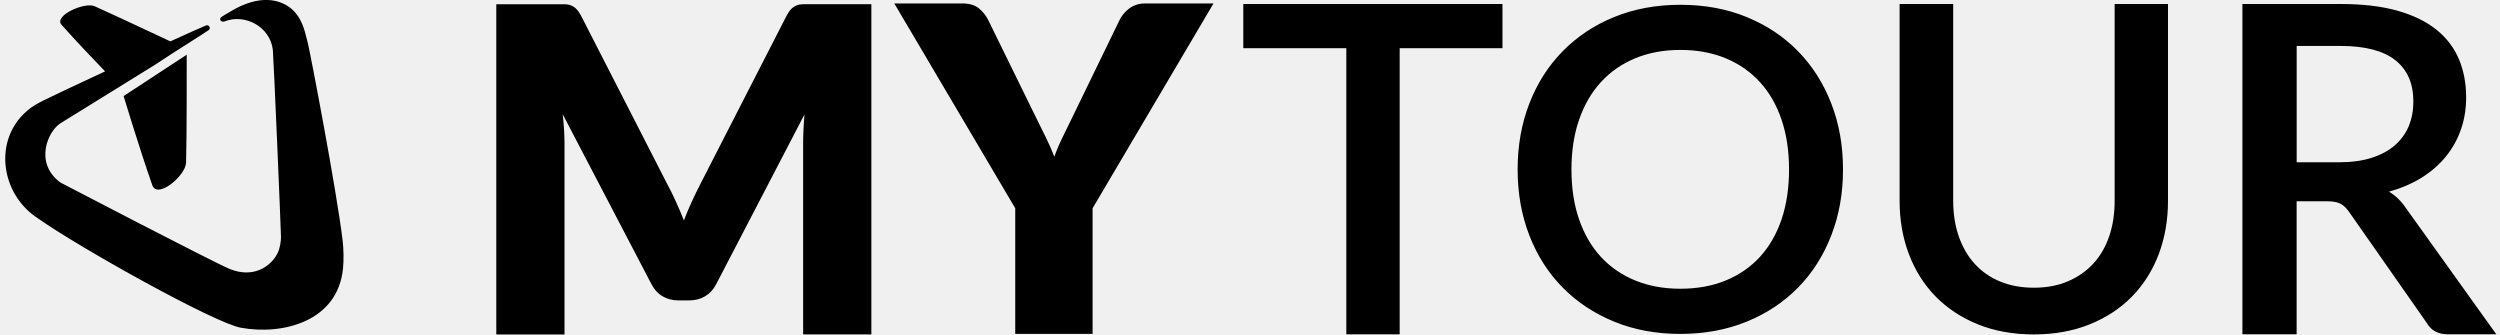
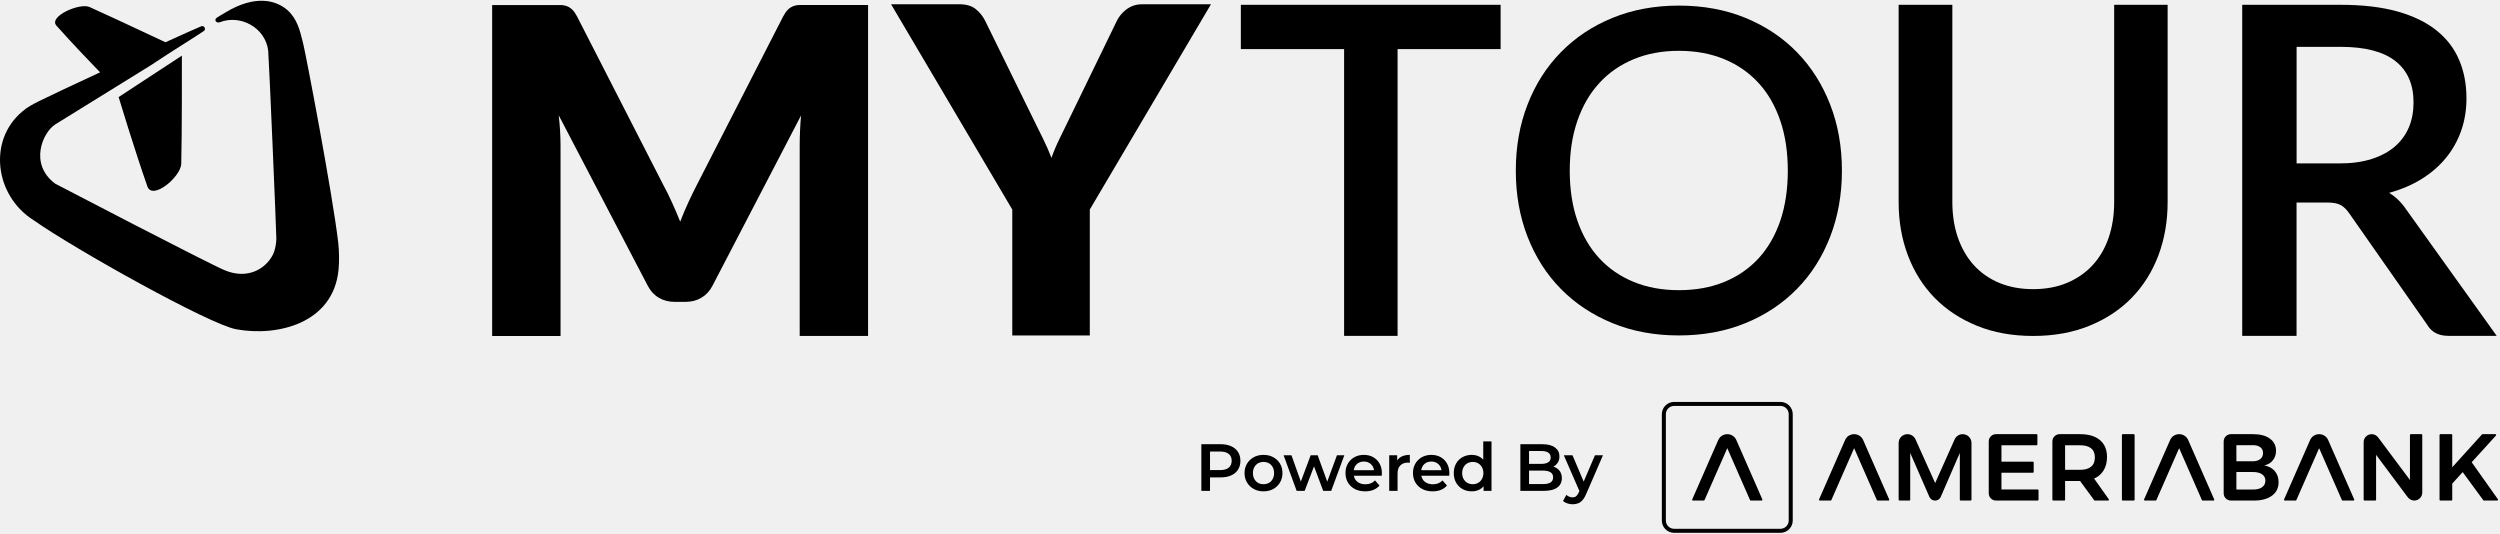
- <svg xmlns="http://www.w3.org/2000/svg" width="299" height="40" viewBox="0 0 299 40" fill="none">
-   <g clip-path="url(#clip0_2106_1583)">
-     <path d="M80.822 24.076C81.164 24.819 81.482 25.581 81.795 26.356C82.104 25.557 82.431 24.786 82.778 24.034C83.124 23.282 83.48 22.553 83.846 21.848L94.085 1.862C94.27 1.518 94.455 1.25 94.645 1.062C94.835 0.874 95.053 0.733 95.291 0.639C95.528 0.55 95.799 0.503 96.098 0.503C96.397 0.503 96.753 0.503 97.152 0.503H104.215V39.995H96.055V17.268C96.055 16.163 96.107 14.974 96.216 13.686L85.65 34.001C85.322 34.636 84.881 35.11 84.321 35.44C83.765 35.769 83.129 35.928 82.417 35.928H81.154C80.442 35.928 79.806 35.769 79.251 35.44C78.691 35.115 78.254 34.64 77.922 34.001L67.298 13.662C67.374 14.292 67.426 14.922 67.464 15.548C67.498 16.173 67.516 16.747 67.516 17.273V40H59.357V0.508H66.42C66.823 0.508 67.175 0.508 67.474 0.508C67.773 0.508 68.048 0.555 68.281 0.644C68.513 0.733 68.732 0.874 68.926 1.067C69.116 1.255 69.306 1.523 69.487 1.866L79.759 21.932C80.134 22.619 80.485 23.333 80.822 24.076ZM130.674 24.908V39.934H121.423V24.908L106.959 0.414H115.119C115.921 0.414 116.562 0.597 117.036 0.968C117.511 1.34 117.896 1.815 118.19 2.393L123.829 13.893C124.285 14.814 124.703 15.665 125.087 16.441C125.472 17.221 125.809 17.988 126.098 18.745C126.374 17.969 126.701 17.193 127.086 16.413C127.47 15.632 127.878 14.795 128.315 13.893L133.902 2.393C134.011 2.158 134.163 1.923 134.353 1.688C134.543 1.453 134.761 1.241 135.013 1.048C135.26 0.86 135.54 0.705 135.863 0.588C136.186 0.47 136.532 0.414 136.917 0.414H145.133L130.674 24.908ZM179.696 5.764H167.401V39.986H161.021V5.764H148.698V0.479H179.696V5.764ZM220.424 20.268C220.424 23.122 219.954 25.755 219.019 28.162C218.084 30.569 216.765 32.647 215.06 34.382C213.356 36.121 211.31 37.485 208.923 38.462C206.535 39.44 203.881 39.934 200.967 39.934C198.066 39.934 195.422 39.445 193.035 38.462C190.647 37.48 188.596 36.121 186.887 34.382C185.174 32.642 183.849 30.569 182.914 28.162C181.974 25.75 181.509 23.122 181.509 20.268C181.509 17.414 181.974 14.781 182.914 12.374C183.849 9.962 185.174 7.884 186.887 6.14C188.596 4.391 190.647 3.023 193.035 2.045C195.422 1.067 198.066 0.573 200.967 0.573C203.886 0.573 206.535 1.062 208.923 2.045C211.31 3.028 213.356 4.391 215.06 6.14C216.765 7.889 218.084 9.967 219.019 12.374C219.959 14.781 220.424 17.414 220.424 20.268ZM213.969 20.268C213.969 18.053 213.67 16.065 213.067 14.297C212.464 12.529 211.6 11.03 210.47 9.802C209.34 8.571 207.978 7.626 206.373 6.963C204.769 6.3 202.97 5.971 200.971 5.971C198.987 5.971 197.198 6.3 195.593 6.963C193.989 7.626 192.622 8.566 191.487 9.802C190.353 11.034 189.479 12.529 188.867 14.297C188.25 16.065 187.946 18.053 187.946 20.268C187.946 22.496 188.25 24.499 188.867 26.262C189.479 28.025 190.353 29.52 191.487 30.743C192.622 31.965 193.989 32.901 195.593 33.554C197.198 34.208 198.987 34.532 200.971 34.532C202.97 34.532 204.774 34.208 206.373 33.554C207.978 32.901 209.34 31.965 210.47 30.743C211.595 29.52 212.459 28.025 213.067 26.262C213.665 24.499 213.969 22.496 213.969 20.268ZM243.248 34.41C244.762 34.41 246.119 34.156 247.316 33.648C248.512 33.14 249.523 32.435 250.354 31.532C251.184 30.63 251.821 29.539 252.257 28.265C252.694 26.991 252.912 25.576 252.912 24.02V0.479H259.292V24.02C259.292 26.314 258.922 28.439 258.186 30.395C257.446 32.346 256.382 34.034 254.996 35.454C253.61 36.873 251.925 37.983 249.941 38.787C247.957 39.591 245.73 39.995 243.243 39.995C240.76 39.995 238.529 39.591 236.55 38.787C234.565 37.983 232.885 36.869 231.494 35.454C230.108 34.034 229.045 32.346 228.304 30.395C227.564 28.439 227.193 26.319 227.193 24.02V0.479H233.602V23.996C233.602 25.548 233.82 26.967 234.257 28.241C234.698 29.516 235.325 30.606 236.146 31.523C236.967 32.44 237.978 33.145 239.175 33.653C240.38 34.156 241.733 34.41 243.248 34.41ZM298.559 39.981H292.767C291.623 39.981 290.788 39.544 290.271 38.665L280.962 25.36C280.649 24.904 280.307 24.574 279.937 24.372C279.571 24.17 279.016 24.071 278.275 24.071H274.677V39.981H268.193V0.479H279.937C282.562 0.479 284.816 0.743 286.71 1.274C288.604 1.805 290.157 2.562 291.377 3.535C292.597 4.513 293.498 5.689 294.078 7.061C294.661 8.43 294.951 9.958 294.951 11.641C294.951 13.009 294.747 14.292 294.329 15.482C293.916 16.671 293.313 17.748 292.525 18.721C291.737 19.69 290.774 20.531 289.63 21.246C288.486 21.96 287.185 22.515 285.723 22.919C286.516 23.394 287.199 24.067 287.774 24.922L298.559 39.981ZM279.78 19.407C281.256 19.407 282.547 19.229 283.658 18.872C284.769 18.514 285.685 18.016 286.426 17.377C287.161 16.732 287.717 15.971 288.087 15.082C288.457 14.198 288.638 13.216 288.638 12.134C288.638 9.976 287.916 8.331 286.478 7.198C285.039 6.065 282.861 5.496 279.941 5.496H274.682V19.407H279.78ZM12.571 8.538C11.294 7.226 9.087 4.903 7.359 2.962C6.39 1.866 10.14 0.216 11.313 0.743C12.827 1.415 16.416 3.093 18.713 4.17C19.421 4.504 20.009 4.777 20.375 4.946C22.511 3.977 24.139 3.244 24.576 3.07C24.956 2.844 25.297 3.39 24.937 3.615C24.315 4.034 23.498 4.551 22.573 5.139C21.377 5.896 19.995 6.775 18.576 7.724C18.576 7.724 10.288 12.839 7.24 14.739C5.726 15.679 4.05 19.497 7.231 21.833C7.231 21.833 25.596 31.406 27.471 32.167C30.263 33.31 32.361 31.923 33.192 30.296C33.5 29.685 33.605 28.792 33.605 28.369C33.614 27.757 32.722 6.808 32.631 5.952C32.299 3.183 29.294 1.608 26.878 2.553C26.441 2.727 26.104 2.271 26.517 2.007C26.707 1.876 27.092 1.65 27.362 1.495C27.438 1.453 27.505 1.415 27.552 1.382C31.065 -0.748 33.571 -0.085 34.934 1.119C36.078 2.144 36.419 3.545 36.728 4.8C36.761 4.936 36.794 5.073 36.828 5.204C37.108 6.314 40.283 22.872 40.986 28.834C41.1 29.793 41.124 31.138 41.024 32.106C40.397 38.491 33.747 40.108 28.81 39.196C25.653 38.636 9.561 29.652 4.615 26.168C0.03 23.263 -0.853 16.681 3.291 13.211C3.87 12.694 4.544 12.351 5.218 12.007C6.224 11.504 9.224 10.085 12.571 8.538ZM14.783 11.49C14.783 11.49 16.644 17.663 18.215 22.153C18.818 23.846 22.198 21.02 22.255 19.459C22.35 16.389 22.331 6.544 22.331 6.544L14.783 11.49Z" fill="black" />
-   </g>
-   <defs>
-     <clipPath id="clip0_2106_1583">
-       <rect width="297.931" height="40" fill="white" transform="translate(0.627686)" />
-     </clipPath>
-   </defs>
+ <svg xmlns="http://www.w3.org/2000/svg" width="1124" height="240" viewBox="0 0 1124 240" fill="none">
+   <path d="M305.815 99.657C304.634 96.734 303.436 93.865 302.148 91.066C300.879 88.267 299.555 85.575 298.142 82.989L259.439 7.387C258.76 6.094 258.044 5.084 257.329 4.376C256.596 3.649 255.773 3.118 254.897 2.782C254.02 2.445 252.983 2.268 251.856 2.268H221.273V151.062H252.017V65.434C252.017 63.45 251.946 61.289 251.82 58.934C251.677 56.578 251.481 54.204 251.194 51.83L291.221 128.459C292.473 130.868 294.118 132.657 296.229 133.88C298.321 135.12 300.718 135.722 303.4 135.722H308.158C310.841 135.722 313.237 135.12 315.33 133.88C317.44 132.64 319.103 130.851 320.337 128.459L360.149 51.919C359.738 56.773 359.541 61.254 359.541 65.417V151.044H390.285V2.25H359.702C358.575 2.25 357.556 2.427 356.662 2.764C355.767 3.118 354.945 3.649 354.229 4.358C353.514 5.067 352.816 6.076 352.119 7.369L313.541 82.67C312.164 85.327 310.823 88.072 309.517 90.907C308.211 93.741 306.977 96.646 305.815 99.657Z" fill="black" />
+   <path d="M489.975 150.814V94.201L544.453 1.914H513.494C512.045 1.914 510.74 2.126 509.524 2.569C508.307 3.012 507.252 3.596 506.322 4.305C505.374 5.031 504.552 5.828 503.836 6.714C503.121 7.6 502.549 8.485 502.137 9.371L481.087 52.698C479.441 56.099 477.903 59.252 476.454 62.193C475.006 65.133 473.772 68.056 472.734 70.979C471.643 68.127 470.374 65.24 468.925 62.299C468.135 60.706 467.308 59.028 466.441 57.269C465.718 55.802 464.966 54.278 464.185 52.698L442.938 9.371C441.829 7.192 440.381 5.403 438.592 4.004C436.804 2.604 434.389 1.914 431.367 1.914H400.623L455.118 94.201V150.814H489.975Z" fill="black" />
+   <path d="M628.351 22.072H674.673V2.162H557.884V22.072H604.313V151.009H628.351V22.072Z" fill="black" />
+   <path fill-rule="evenodd" clip-rule="evenodd" d="M822.831 106.459C826.354 97.39 828.125 87.47 828.125 76.718C828.125 65.966 826.372 56.046 822.831 46.977C819.307 37.907 814.336 30.078 807.915 23.489C801.494 16.899 793.786 11.762 784.79 8.06C775.794 4.358 765.814 2.516 754.815 2.516C743.887 2.516 733.925 4.376 724.929 8.06C715.933 11.745 708.207 16.899 701.768 23.489C695.312 30.06 690.322 37.89 686.798 46.977C683.257 56.046 681.505 65.966 681.505 76.718C681.505 87.47 683.257 97.372 686.798 106.459C690.322 115.528 695.312 123.34 701.768 129.894C708.207 136.448 715.933 141.567 724.929 145.27C733.925 148.972 743.887 150.814 754.815 150.814C765.796 150.814 775.794 148.954 784.79 145.27C793.786 141.585 801.494 136.448 807.915 129.894C814.336 123.358 819.307 115.528 822.831 106.459ZM800.403 54.222C802.675 60.882 803.801 68.375 803.801 76.718C803.801 85.114 802.657 92.66 800.403 99.303C798.114 105.945 794.859 111.578 790.62 116.184C786.364 120.789 781.231 124.314 775.185 126.777C769.158 129.239 762.362 130.461 754.833 130.461C747.357 130.461 740.614 129.239 734.569 126.777C728.524 124.314 723.373 120.789 719.099 116.184C714.824 111.578 711.533 105.945 709.226 99.303C706.901 92.66 705.756 85.114 705.756 76.718C705.756 68.375 706.901 60.882 709.226 54.222C711.533 47.561 714.824 41.928 719.099 37.288C723.373 32.629 728.524 29.086 734.569 26.589C740.614 24.091 747.357 22.851 754.833 22.851C762.362 22.851 769.14 24.091 775.185 26.589C781.231 29.086 786.364 32.647 790.62 37.288C794.877 41.911 798.132 47.561 800.403 54.222Z" fill="black" />
+   <path d="M929.443 127.131C924.936 129.044 919.82 130 914.115 130C908.41 130 903.313 129.044 898.77 127.149C894.263 125.235 890.454 122.578 887.359 119.124C884.265 115.67 881.905 111.561 880.241 106.76C878.596 101.96 877.773 96.61 877.773 90.765V2.162H853.629V90.853C853.629 99.515 855.024 107.504 857.814 114.873C860.604 122.224 864.61 128.583 869.832 133.933C875.073 139.265 881.404 143.463 888.88 146.492C896.338 149.521 904.744 151.044 914.097 151.044C923.469 151.044 931.857 149.521 939.333 146.492C946.809 143.463 953.158 139.282 958.38 133.933C963.603 128.583 967.609 122.224 970.399 114.873C973.171 107.504 974.566 99.498 974.566 90.853V2.162H950.529V90.853C950.529 96.717 949.706 102.048 948.061 106.849C946.415 111.649 944.019 115.759 940.889 119.16C937.759 122.561 933.95 125.218 929.443 127.131Z" fill="black" />
+   <path fill-rule="evenodd" clip-rule="evenodd" d="M1100.69 150.991H1122.51L1081.88 94.254C1079.71 91.031 1077.14 88.498 1074.15 86.709C1079.66 85.185 1084.56 83.095 1088.87 80.402C1093.18 77.71 1096.81 74.539 1099.78 70.89C1102.75 67.224 1105.02 63.167 1106.57 58.686C1108.15 54.204 1108.92 49.368 1108.92 44.214C1108.92 37.872 1107.83 32.115 1105.63 26.961C1103.44 21.788 1100.05 17.36 1095.45 13.675C1090.85 10.009 1085.01 7.157 1077.87 5.155C1070.73 3.154 1062.24 2.162 1052.35 2.162H1008.1V150.991H1032.53V91.048H1046.09C1048.88 91.048 1050.97 91.42 1052.35 92.182C1053.74 92.944 1055.03 94.184 1056.21 95.902L1091.28 146.031C1093.23 149.344 1096.38 150.991 1100.69 150.991ZM1066.37 71.457C1062.18 72.803 1057.32 73.476 1051.76 73.476H1032.55V21.062H1052.37C1063.36 21.062 1071.57 23.205 1076.99 27.474C1082.41 31.743 1085.13 37.943 1085.13 46.074C1085.13 50.148 1084.45 53.85 1083.06 57.18C1081.66 60.528 1079.57 63.397 1076.8 65.824C1074.01 68.233 1070.55 70.111 1066.37 71.457Z" fill="black" />
+   <path d="M25.362 11.514C31.872 18.83 40.189 27.581 45 32.523C32.391 38.35 21.088 43.7 17.296 45.595C14.756 46.888 12.217 48.181 10.035 50.13C-5.579 63.203 -2.252 88.001 15.025 98.948C33.661 112.074 94.29 145.925 106.184 148.033C124.784 151.469 149.841 145.376 152.202 121.321C152.577 117.672 152.488 112.606 152.059 108.992C149.412 86.531 137.447 24.144 136.391 19.964C136.266 19.468 136.141 18.954 136.016 18.44L136.006 18.399C134.846 13.68 133.553 8.421 129.255 4.571C124.122 0.036 114.679 -2.462 101.444 5.563C101.266 5.687 101.015 5.828 100.729 5.988C99.71 6.572 98.261 7.422 97.546 7.918C95.99 8.91 97.259 10.629 98.905 9.973C108.008 6.413 119.329 12.347 120.581 22.78C120.921 26.004 124.283 104.936 124.248 107.238C124.248 108.833 123.854 112.198 122.692 114.501C119.562 120.63 111.657 125.855 101.14 121.551C94.076 118.681 24.879 82.617 24.879 82.617C12.896 73.813 19.21 59.429 24.915 55.887C36.397 48.73 67.624 29.458 67.624 29.458C72.972 25.88 78.176 22.568 82.683 19.716L83.168 19.408C86.456 17.321 89.356 15.479 91.59 13.976C92.949 13.126 91.661 11.072 90.231 11.922C88.585 12.577 82.451 15.34 74.403 18.989C73.025 18.352 70.808 17.324 68.143 16.067C59.486 12.01 45.965 5.687 40.26 3.154C35.843 1.17 21.714 7.387 25.362 11.514Z" fill="black" />
+   <path d="M66.265 83.821C60.345 66.905 53.334 43.647 53.334 43.647L81.771 25.012C81.771 25.012 81.843 62.104 81.485 73.671C81.27 79.552 68.536 90.198 66.265 83.821Z" fill="black" />
+   <path d="M776.588 201.5L766.358 224.827H766.357C766.299 224.959 766.168 225.044 766.024 225.044H761.151C760.891 225.044 760.715 224.776 760.82 224.536L772.518 197.864C774.073 194.318 779.103 194.318 780.658 197.864L792.356 224.536C792.462 224.776 792.285 225.044 792.025 225.044H787.151C787.007 225.044 786.876 224.959 786.818 224.827L776.588 201.5Z" fill="black" />
+   <path fill-rule="evenodd" clip-rule="evenodd" d="M752.676 239.552H800.502C803.542 239.552 806.015 237.079 806.015 234.038V186.212C806.015 183.171 803.543 180.698 800.502 180.698H752.676C749.636 180.698 747.163 183.171 747.163 186.212V234.038C747.163 237.079 749.635 239.552 752.676 239.552ZM748.974 186.212C748.974 184.17 750.634 182.51 752.676 182.51H800.502C802.544 182.51 804.205 184.17 804.205 186.212V234.038C804.205 236.079 802.542 237.739 800.502 237.739H752.676C750.634 237.739 748.974 236.079 748.974 234.038V186.212Z" fill="black" />
+   <path d="M1088.69 195.2H1083.87C1083.67 195.2 1083.51 195.362 1083.51 195.562V215.795L1069.2 196.647C1068.52 195.736 1067.45 195.199 1066.31 195.199C1064.32 195.199 1062.7 196.814 1062.7 198.806V224.686C1062.7 224.886 1062.86 225.049 1063.06 225.049H1067.92C1068.12 225.049 1068.29 224.886 1068.29 224.686V204.495L1082.49 223.512C1083.19 224.45 1084.28 225.05 1085.45 225.049C1087.44 225.046 1089.05 223.433 1089.05 221.441V195.562C1089.05 195.361 1088.89 195.2 1088.69 195.2Z" fill="black" />
+   <path fill-rule="evenodd" clip-rule="evenodd" d="M1018.1 209.272C1019.72 208.874 1020.99 208.085 1021.91 206.905C1022.84 205.726 1023.3 204.312 1023.3 202.663C1023.3 200.361 1022.38 198.541 1020.55 197.205C1018.72 195.869 1016.21 195.201 1013.02 195.201H1003.02C1001.22 195.201 999.762 196.658 999.762 198.455V221.796C999.762 223.593 1001.22 225.05 1003.02 225.05H1013.41C1016.82 225.05 1019.51 224.318 1021.49 222.855C1023.46 221.391 1024.45 219.379 1024.45 216.82C1024.45 214.831 1023.89 213.168 1022.77 211.832C1021.64 210.496 1020.09 209.643 1018.1 209.273V209.272ZM1005.48 200.147H1012.72C1014.2 200.118 1015.36 200.417 1016.2 201.042C1017.04 201.667 1017.46 202.549 1017.46 203.686C1017.46 204.852 1017.04 205.761 1016.2 206.415C1015.36 207.069 1014.2 207.395 1012.72 207.395H1005.48V200.147ZM1016.99 219.08C1015.97 219.791 1014.54 220.132 1012.72 220.103H1005.48V212.214H1012.72C1014.54 212.186 1015.96 212.52 1016.99 213.217C1018.01 213.914 1018.52 214.872 1018.52 216.095C1018.52 217.374 1018.01 218.369 1016.99 219.08Z" fill="black" />
+   <path d="M1111.27 207.821L1123.06 224.477H1123.06C1123.23 224.719 1123.06 225.05 1122.77 225.05H1116.79C1116.67 225.05 1116.56 224.994 1116.49 224.902L1107.22 212.257L1102.53 217.417V224.688C1102.53 224.888 1102.37 225.05 1102.17 225.05H1097.18C1096.98 225.05 1096.82 224.889 1096.82 224.688V195.564C1096.82 195.363 1096.98 195.201 1097.18 195.201H1102.17C1102.37 195.201 1102.53 195.363 1102.53 195.564V210.082L1115.9 195.32C1115.97 195.243 1116.06 195.2 1116.17 195.2H1121.92C1122.24 195.2 1122.4 195.573 1122.19 195.806L1111.27 207.821Z" fill="black" />
+   <path d="M882.422 195.2C880.86 195.2 879.445 196.118 878.809 197.545L870.048 217.181L861.205 197.533C860.566 196.113 859.154 195.2 857.597 195.2H857.589C855.403 195.2 853.632 196.971 853.632 199.156V224.686C853.632 224.886 853.794 225.049 853.994 225.049H858.471C858.671 225.049 858.833 224.886 858.833 224.686V203.642L867.414 223.312C867.769 224.124 868.465 224.758 869.327 224.967C870.693 225.299 872.037 224.591 872.569 223.365L881.134 203.642V224.686C881.134 224.886 881.297 225.049 881.496 225.049H886.016C886.216 225.049 886.378 224.886 886.378 224.686V199.156C886.378 196.971 884.607 195.2 882.422 195.2Z" fill="black" />
+   <path d="M899.853 220.06H916.164C916.364 220.06 916.527 220.223 916.527 220.424V224.687C916.527 224.888 916.364 225.05 916.164 225.05H897.394C895.597 225.05 894.14 223.593 894.14 221.796V198.455C894.14 196.658 895.597 195.201 897.394 195.201H915.652C915.852 195.201 916.014 195.362 916.014 195.563V199.827C916.014 200.028 915.853 200.19 915.652 200.19H899.853V207.567H913.989C914.189 207.567 914.351 207.729 914.351 207.929V212.194C914.351 212.393 914.19 212.556 913.989 212.556H899.853V220.06Z" fill="black" />
+   <path d="M959.359 195.2H954.369C954.168 195.2 954.007 195.362 954.007 195.562V224.686C954.007 224.886 954.168 225.049 954.369 225.049H959.359C959.559 225.049 959.721 224.886 959.721 224.686V195.562C959.721 195.361 959.558 195.2 959.359 195.2Z" fill="black" />
+   <path fill-rule="evenodd" clip-rule="evenodd" d="M942.961 214.392C942.516 214.686 942.022 214.935 941.507 215.146L948.114 224.477C948.284 224.719 948.113 225.05 947.819 225.05H941.838C941.722 225.05 941.614 224.994 941.545 224.902L935.212 216.265H928.468V224.687C928.468 224.888 928.305 225.049 928.104 225.049H923.115C922.915 225.049 922.753 224.888 922.753 224.687V198.454C922.753 196.657 924.21 195.2 926.007 195.2H935.203C939.07 195.2 942.054 196.095 944.158 197.886C946.261 199.678 947.314 202.208 947.314 205.477C947.314 207.808 946.809 209.799 945.8 211.447C945.081 212.62 944.11 213.635 942.961 214.392ZM935.202 211.233C937.363 211.233 939.012 210.763 940.149 209.825C941.286 208.888 941.855 207.496 941.855 205.648C941.855 203.829 941.286 202.464 940.149 201.554C939.011 200.644 937.363 200.189 935.202 200.189H928.466V211.233H935.202Z" fill="black" />
+   <path d="M823.381 224.827L833.612 201.5L843.842 224.827C843.9 224.959 844.031 225.044 844.174 225.044H849.048C849.309 225.044 849.485 224.776 849.379 224.536L837.681 197.864C836.126 194.318 831.096 194.318 829.541 197.864L817.844 224.536C817.738 224.776 817.914 225.044 818.176 225.044H823.048C823.192 225.044 823.323 224.959 823.381 224.827Z" fill="black" />
+   <path d="M979.742 201.5L969.512 224.827C969.453 224.959 969.323 225.044 969.179 225.044H964.307C964.045 225.044 963.869 224.776 963.975 224.536L975.672 197.864C977.227 194.318 982.257 194.318 983.812 197.864L995.51 224.536C995.616 224.776 995.44 225.044 995.179 225.044H990.305C990.161 225.044 990.03 224.959 989.972 224.827L979.742 201.5Z" fill="black" />
+   <path d="M1032.45 224.827L1042.68 201.5L1052.91 224.827C1052.97 224.959 1053.1 225.044 1053.24 225.044H1058.12C1058.38 225.044 1058.56 224.776 1058.45 224.536L1046.75 197.864C1045.2 194.318 1040.17 194.318 1038.61 197.864L1026.92 224.536C1026.81 224.776 1026.98 225.044 1027.25 225.044H1032.12C1032.26 225.044 1032.39 224.959 1032.45 224.827Z" fill="black" />
+   <path fill-rule="evenodd" clip-rule="evenodd" d="M540.124 199.715V220.698H544.021V214.643H548.757C550.615 214.643 552.204 214.343 553.523 213.744C554.862 213.144 555.891 212.285 556.61 211.166C557.329 210.047 557.689 208.718 557.689 207.179C557.689 205.64 557.329 204.312 556.61 203.192C555.891 202.073 554.862 201.214 553.523 200.615C552.204 200.015 550.615 199.715 548.757 199.715H540.124ZM544.021 211.346H548.577C550.295 211.346 551.584 210.986 552.444 210.266C553.323 209.527 553.762 208.498 553.762 207.179C553.762 205.84 553.323 204.811 552.444 204.092C551.584 203.372 550.295 203.013 548.577 203.013H544.021V211.346Z" fill="black" />
+   <path fill-rule="evenodd" clip-rule="evenodd" d="M563.68 219.858C564.959 220.558 566.418 220.907 568.056 220.907C569.715 220.907 571.184 220.558 572.463 219.858C573.761 219.139 574.771 218.16 575.49 216.921C576.229 215.682 576.599 214.273 576.599 212.694C576.599 211.076 576.229 209.657 575.49 208.438C574.771 207.219 573.761 206.26 572.463 205.56C571.184 204.861 569.715 204.511 568.056 204.511C566.418 204.511 564.959 204.861 563.68 205.56C562.401 206.26 561.392 207.229 560.653 208.468C559.913 209.687 559.544 211.096 559.544 212.694C559.544 214.273 559.913 215.682 560.653 216.921C561.392 218.16 562.401 219.139 563.68 219.858ZM570.514 217.101C569.795 217.5 568.976 217.7 568.056 217.7C567.157 217.7 566.348 217.5 565.628 217.101C564.929 216.701 564.369 216.122 563.95 215.362C563.53 214.603 563.32 213.714 563.32 212.694C563.32 211.655 563.53 210.766 563.95 210.027C564.369 209.267 564.929 208.688 565.628 208.288C566.348 207.888 567.167 207.689 568.086 207.689C568.986 207.689 569.795 207.888 570.514 208.288C571.234 208.688 571.793 209.267 572.193 210.027C572.612 210.766 572.822 211.655 572.822 212.694C572.822 213.714 572.612 214.603 572.193 215.362C571.793 216.122 571.234 216.701 570.514 217.101Z" fill="black" />
+   <path d="M577.105 204.691L582.98 220.698H586.577L590.783 209.666L594.91 220.698H598.507L604.412 204.691H601.085L596.728 216.552L592.422 204.691H589.275L584.858 216.511L580.642 204.691H577.105Z" fill="black" />
+   <path fill-rule="evenodd" clip-rule="evenodd" d="M609.097 219.858C610.436 220.558 611.994 220.907 613.773 220.907C615.172 220.907 616.411 220.688 617.49 220.248C618.589 219.788 619.498 219.139 620.217 218.3L618.209 215.992C617.65 216.591 617.01 217.031 616.291 217.311C615.571 217.59 614.762 217.73 613.863 217.73C612.824 217.73 611.905 217.53 611.105 217.131C610.306 216.731 609.686 216.161 609.247 215.422C608.97 214.956 608.78 214.447 608.678 213.893H621.237C621.257 213.714 621.267 213.524 621.267 213.324C621.287 213.124 621.297 212.944 621.297 212.784C621.297 211.106 620.947 209.647 620.247 208.408C619.548 207.169 618.589 206.21 617.37 205.53C616.151 204.851 614.762 204.511 613.203 204.511C611.605 204.511 610.176 204.861 608.917 205.56C607.678 206.26 606.699 207.229 605.98 208.468C605.28 209.687 604.93 211.096 604.93 212.694C604.93 214.273 605.29 215.682 606.01 216.921C606.749 218.16 607.778 219.139 609.097 219.858ZM608.644 211.406H617.753C617.68 210.801 617.503 210.251 617.22 209.757C616.82 209.058 616.271 208.508 615.571 208.108C614.892 207.709 614.103 207.509 613.203 207.509C612.284 207.509 611.475 207.709 610.776 208.108C610.096 208.508 609.557 209.067 609.157 209.787C608.897 210.266 608.726 210.805 608.644 211.406Z" fill="black" />
+   <path d="M624.596 204.691V220.698H628.343V212.934C628.343 211.296 628.762 210.067 629.602 209.247C630.441 208.408 631.57 207.988 632.989 207.988C633.129 207.988 633.269 207.998 633.408 208.018C633.548 208.018 633.698 208.038 633.858 208.078V204.511C632.319 204.511 631.03 204.791 629.991 205.351C629.232 205.767 628.623 206.328 628.163 207.034V204.691H624.596Z" fill="black" />
+   <path fill-rule="evenodd" clip-rule="evenodd" d="M639.438 219.858C640.777 220.558 642.336 220.907 644.114 220.907C645.513 220.907 646.752 220.688 647.831 220.248C648.93 219.788 649.839 219.139 650.559 218.3L648.55 215.992C647.991 216.591 647.351 217.031 646.632 217.311C645.912 217.59 645.103 217.73 644.204 217.73C643.165 217.73 642.246 217.53 641.446 217.131C640.647 216.731 640.027 216.161 639.588 215.422C639.311 214.956 639.121 214.447 639.019 213.893H651.578C651.585 213.829 651.591 213.764 651.595 213.698C651.604 213.577 651.608 213.453 651.608 213.324C651.628 213.124 651.638 212.944 651.638 212.784C651.638 211.106 651.288 209.647 650.589 208.408C649.889 207.169 648.93 206.21 647.711 205.53C646.492 204.851 645.103 204.511 643.544 204.511C641.946 204.511 640.517 204.861 639.258 205.56C638.019 206.26 637.04 207.229 636.321 208.468C635.621 209.687 635.272 211.096 635.272 212.694C635.272 214.273 635.631 215.682 636.351 216.921C637.09 218.16 638.119 219.139 639.438 219.858ZM638.985 211.406H648.094C648.021 210.801 647.844 210.251 647.561 209.757C647.161 209.058 646.612 208.508 645.912 208.108C645.233 207.709 644.444 207.509 643.544 207.509C642.625 207.509 641.816 207.709 641.117 208.108C640.437 208.508 639.898 209.067 639.498 209.787C639.238 210.266 639.067 210.805 638.985 211.406Z" fill="black" />
+   <path fill-rule="evenodd" clip-rule="evenodd" d="M657.545 219.888C658.784 220.568 660.173 220.907 661.711 220.907C663.09 220.907 664.309 220.608 665.368 220.008C665.999 219.651 666.549 219.187 667.017 218.617V220.698H670.584V198.456H666.867V206.66C666.415 206.148 665.895 205.732 665.308 205.411C664.249 204.811 663.05 204.511 661.711 204.511C660.173 204.511 658.784 204.851 657.545 205.53C656.326 206.21 655.367 207.159 654.667 208.378C653.968 209.597 653.618 211.036 653.618 212.694C653.618 214.353 653.968 215.792 654.667 217.011C655.367 218.23 656.326 219.189 657.545 219.888ZM664.559 217.101C663.859 217.5 663.06 217.7 662.161 217.7C661.262 217.7 660.452 217.5 659.733 217.101C659.034 216.701 658.464 216.122 658.024 215.362C657.605 214.603 657.395 213.714 657.395 212.694C657.395 211.655 657.605 210.766 658.024 210.027C658.464 209.267 659.034 208.688 659.733 208.288C660.452 207.888 661.262 207.689 662.161 207.689C663.06 207.689 663.859 207.888 664.559 208.288C665.278 208.688 665.848 209.267 666.267 210.027C666.707 210.766 666.927 211.655 666.927 212.694C666.927 213.714 666.707 214.603 666.267 215.362C665.848 216.122 665.278 216.701 664.559 217.101Z" fill="black" />
+   <path fill-rule="evenodd" clip-rule="evenodd" d="M683.559 199.715V220.698H693.991C696.708 220.698 698.757 220.198 700.135 219.199C701.514 218.2 702.204 216.801 702.204 215.002C702.204 213.783 701.924 212.764 701.364 211.945C700.825 211.126 700.085 210.506 699.146 210.087C698.907 209.975 698.661 209.877 698.407 209.794C699.211 209.362 699.857 208.78 700.345 208.048C700.865 207.249 701.125 206.29 701.125 205.171C701.125 203.512 700.465 202.193 699.146 201.214C697.827 200.215 695.909 199.715 693.391 199.715H683.559ZM693.751 217.64H687.456V211.585H693.751C695.21 211.585 696.329 211.835 697.108 212.335C697.887 212.814 698.277 213.574 698.277 214.613C698.277 215.672 697.887 216.441 697.108 216.921C696.329 217.4 695.21 217.64 693.751 217.64ZM687.456 208.558H692.971C694.33 208.558 695.369 208.318 696.089 207.839C696.828 207.359 697.198 206.64 697.198 205.68C697.198 204.701 696.828 203.972 696.089 203.492C695.369 203.013 694.33 202.773 692.971 202.773H687.456V208.558Z" fill="black" />
+   <path d="M704.684 226.333C705.463 226.593 706.242 226.723 707.022 226.723C707.921 226.723 708.74 226.583 709.48 226.303C710.239 226.023 710.918 225.534 711.518 224.834C712.137 224.135 712.697 223.186 713.197 221.987L720.69 204.691H717.093L712.026 216.532L706.992 204.691H703.095L710.093 220.748L709.809 221.387C709.45 222.186 709.06 222.756 708.64 223.096C708.221 223.435 707.671 223.605 706.992 223.605C706.492 223.605 706.003 223.505 705.523 223.305C705.043 223.106 704.614 222.836 704.234 222.496L702.735 225.254C703.255 225.713 703.904 226.073 704.684 226.333Z" fill="black" />
</svg>
